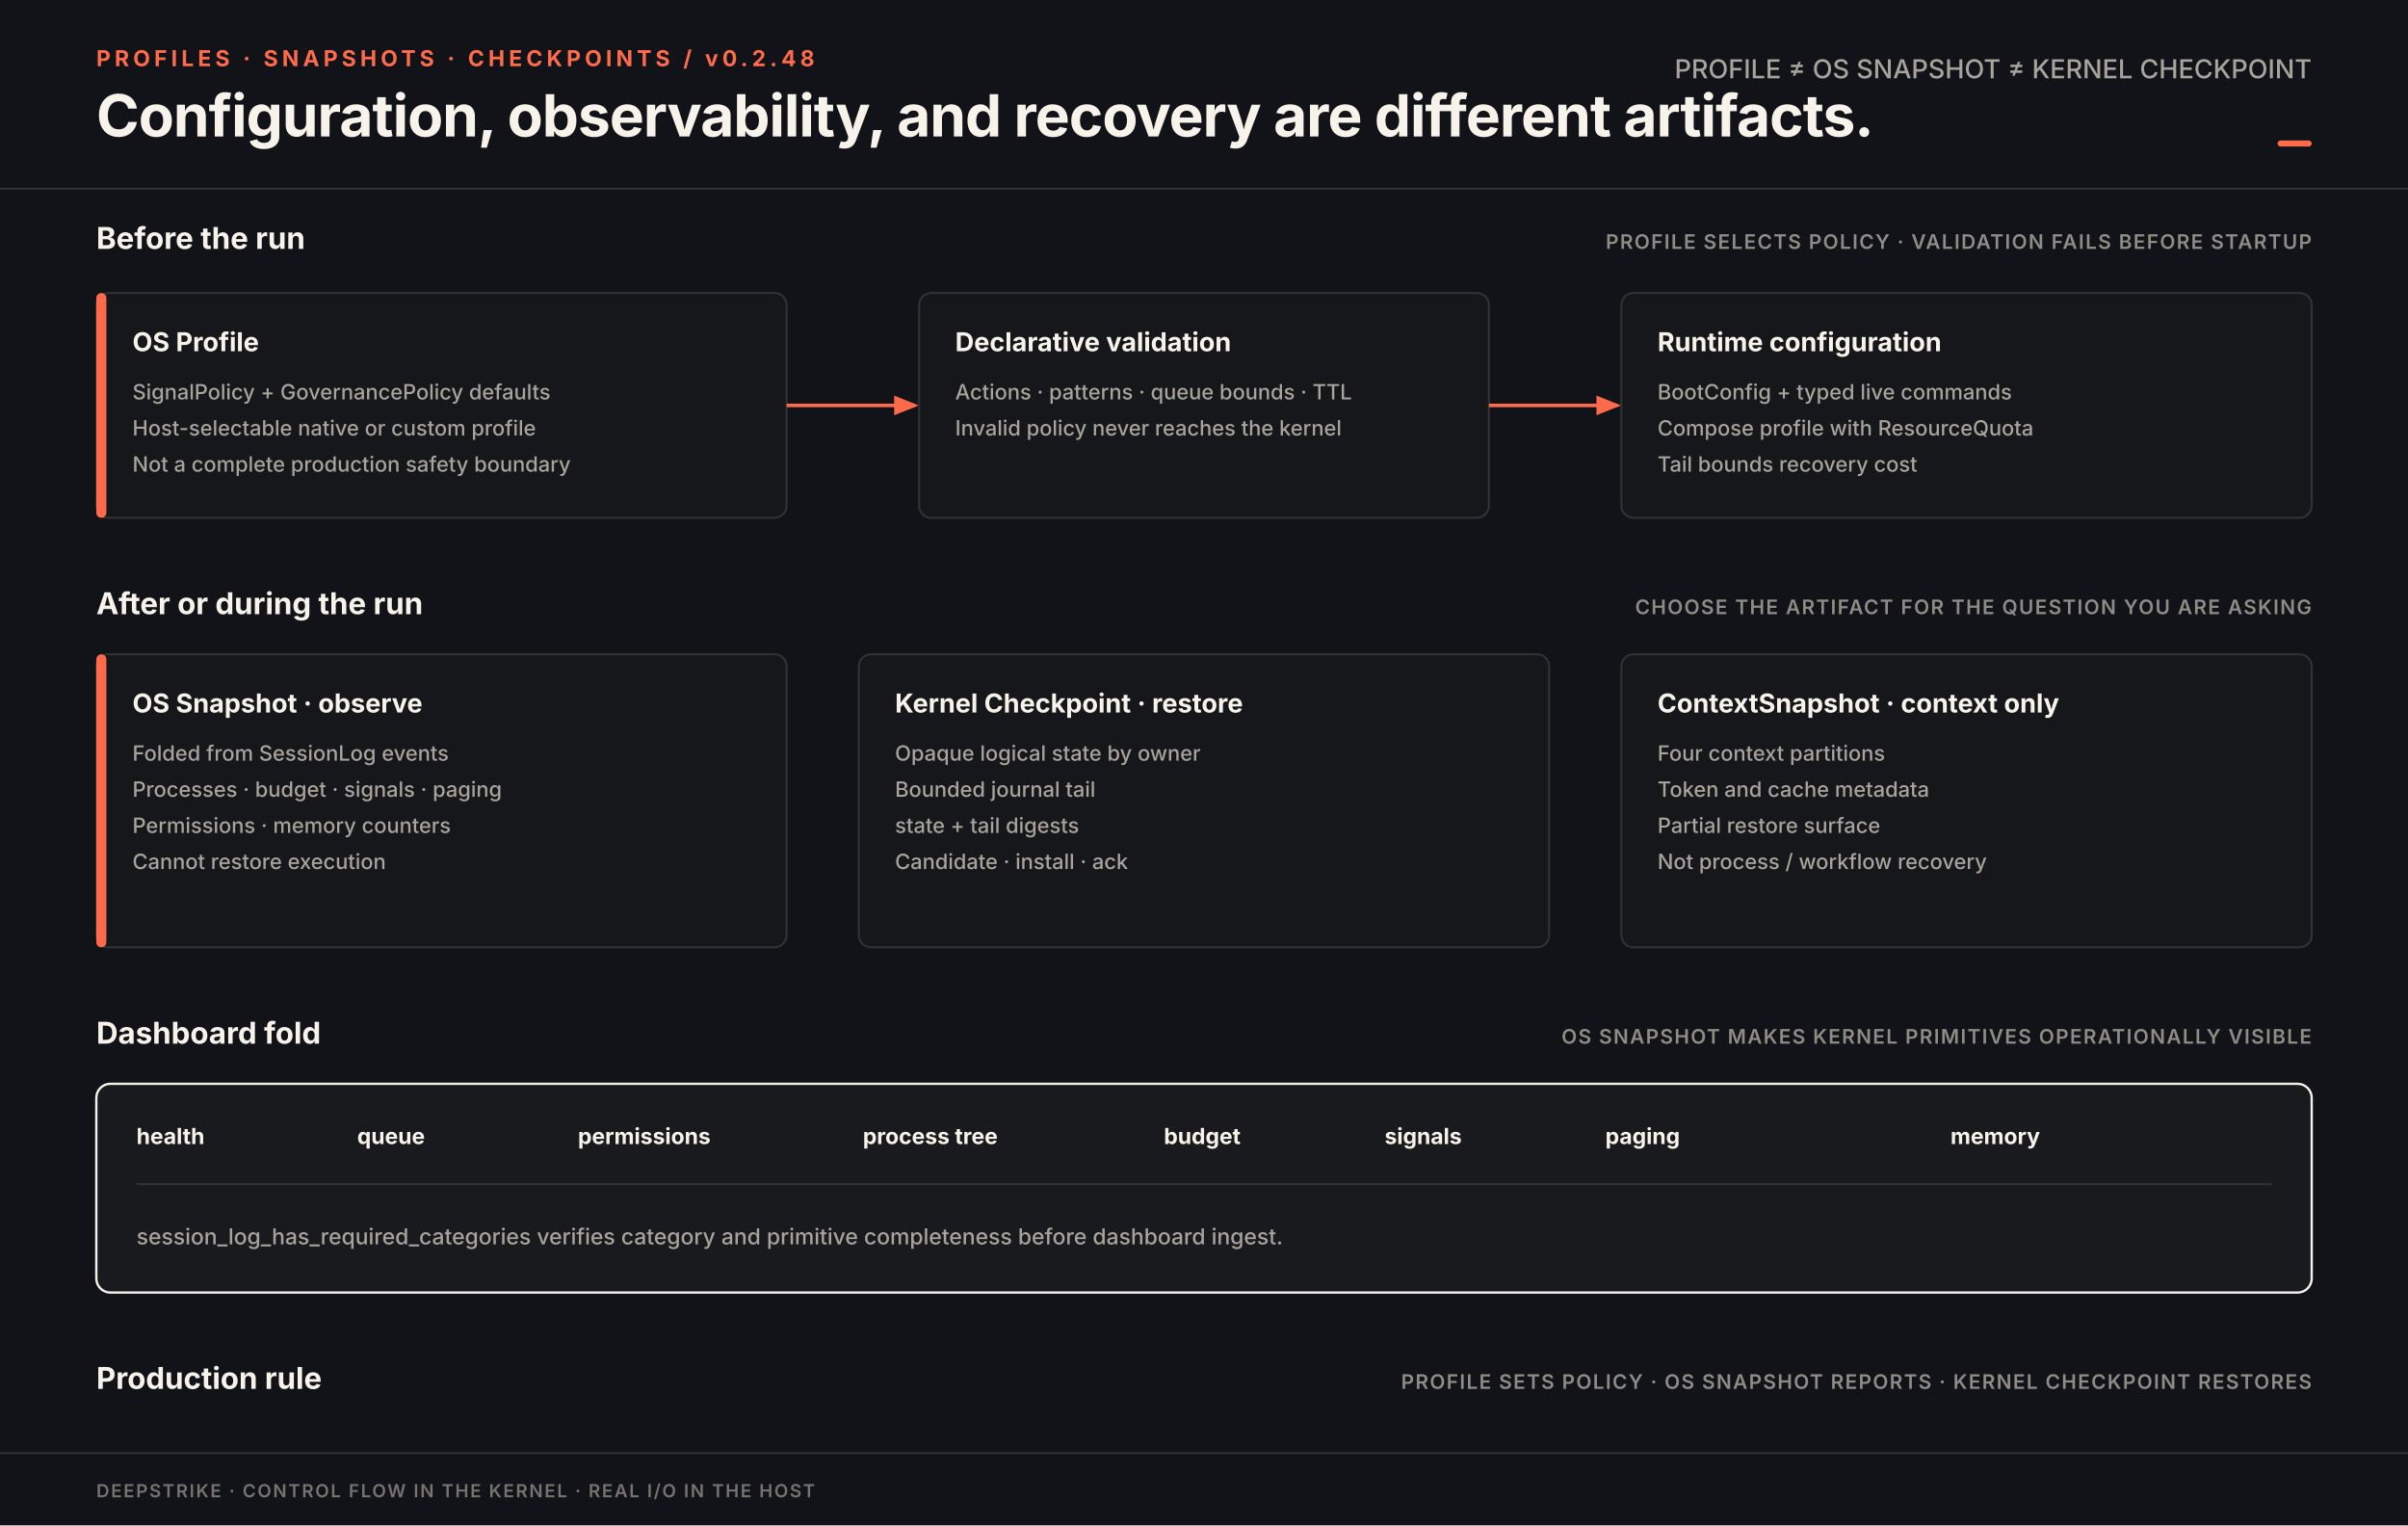
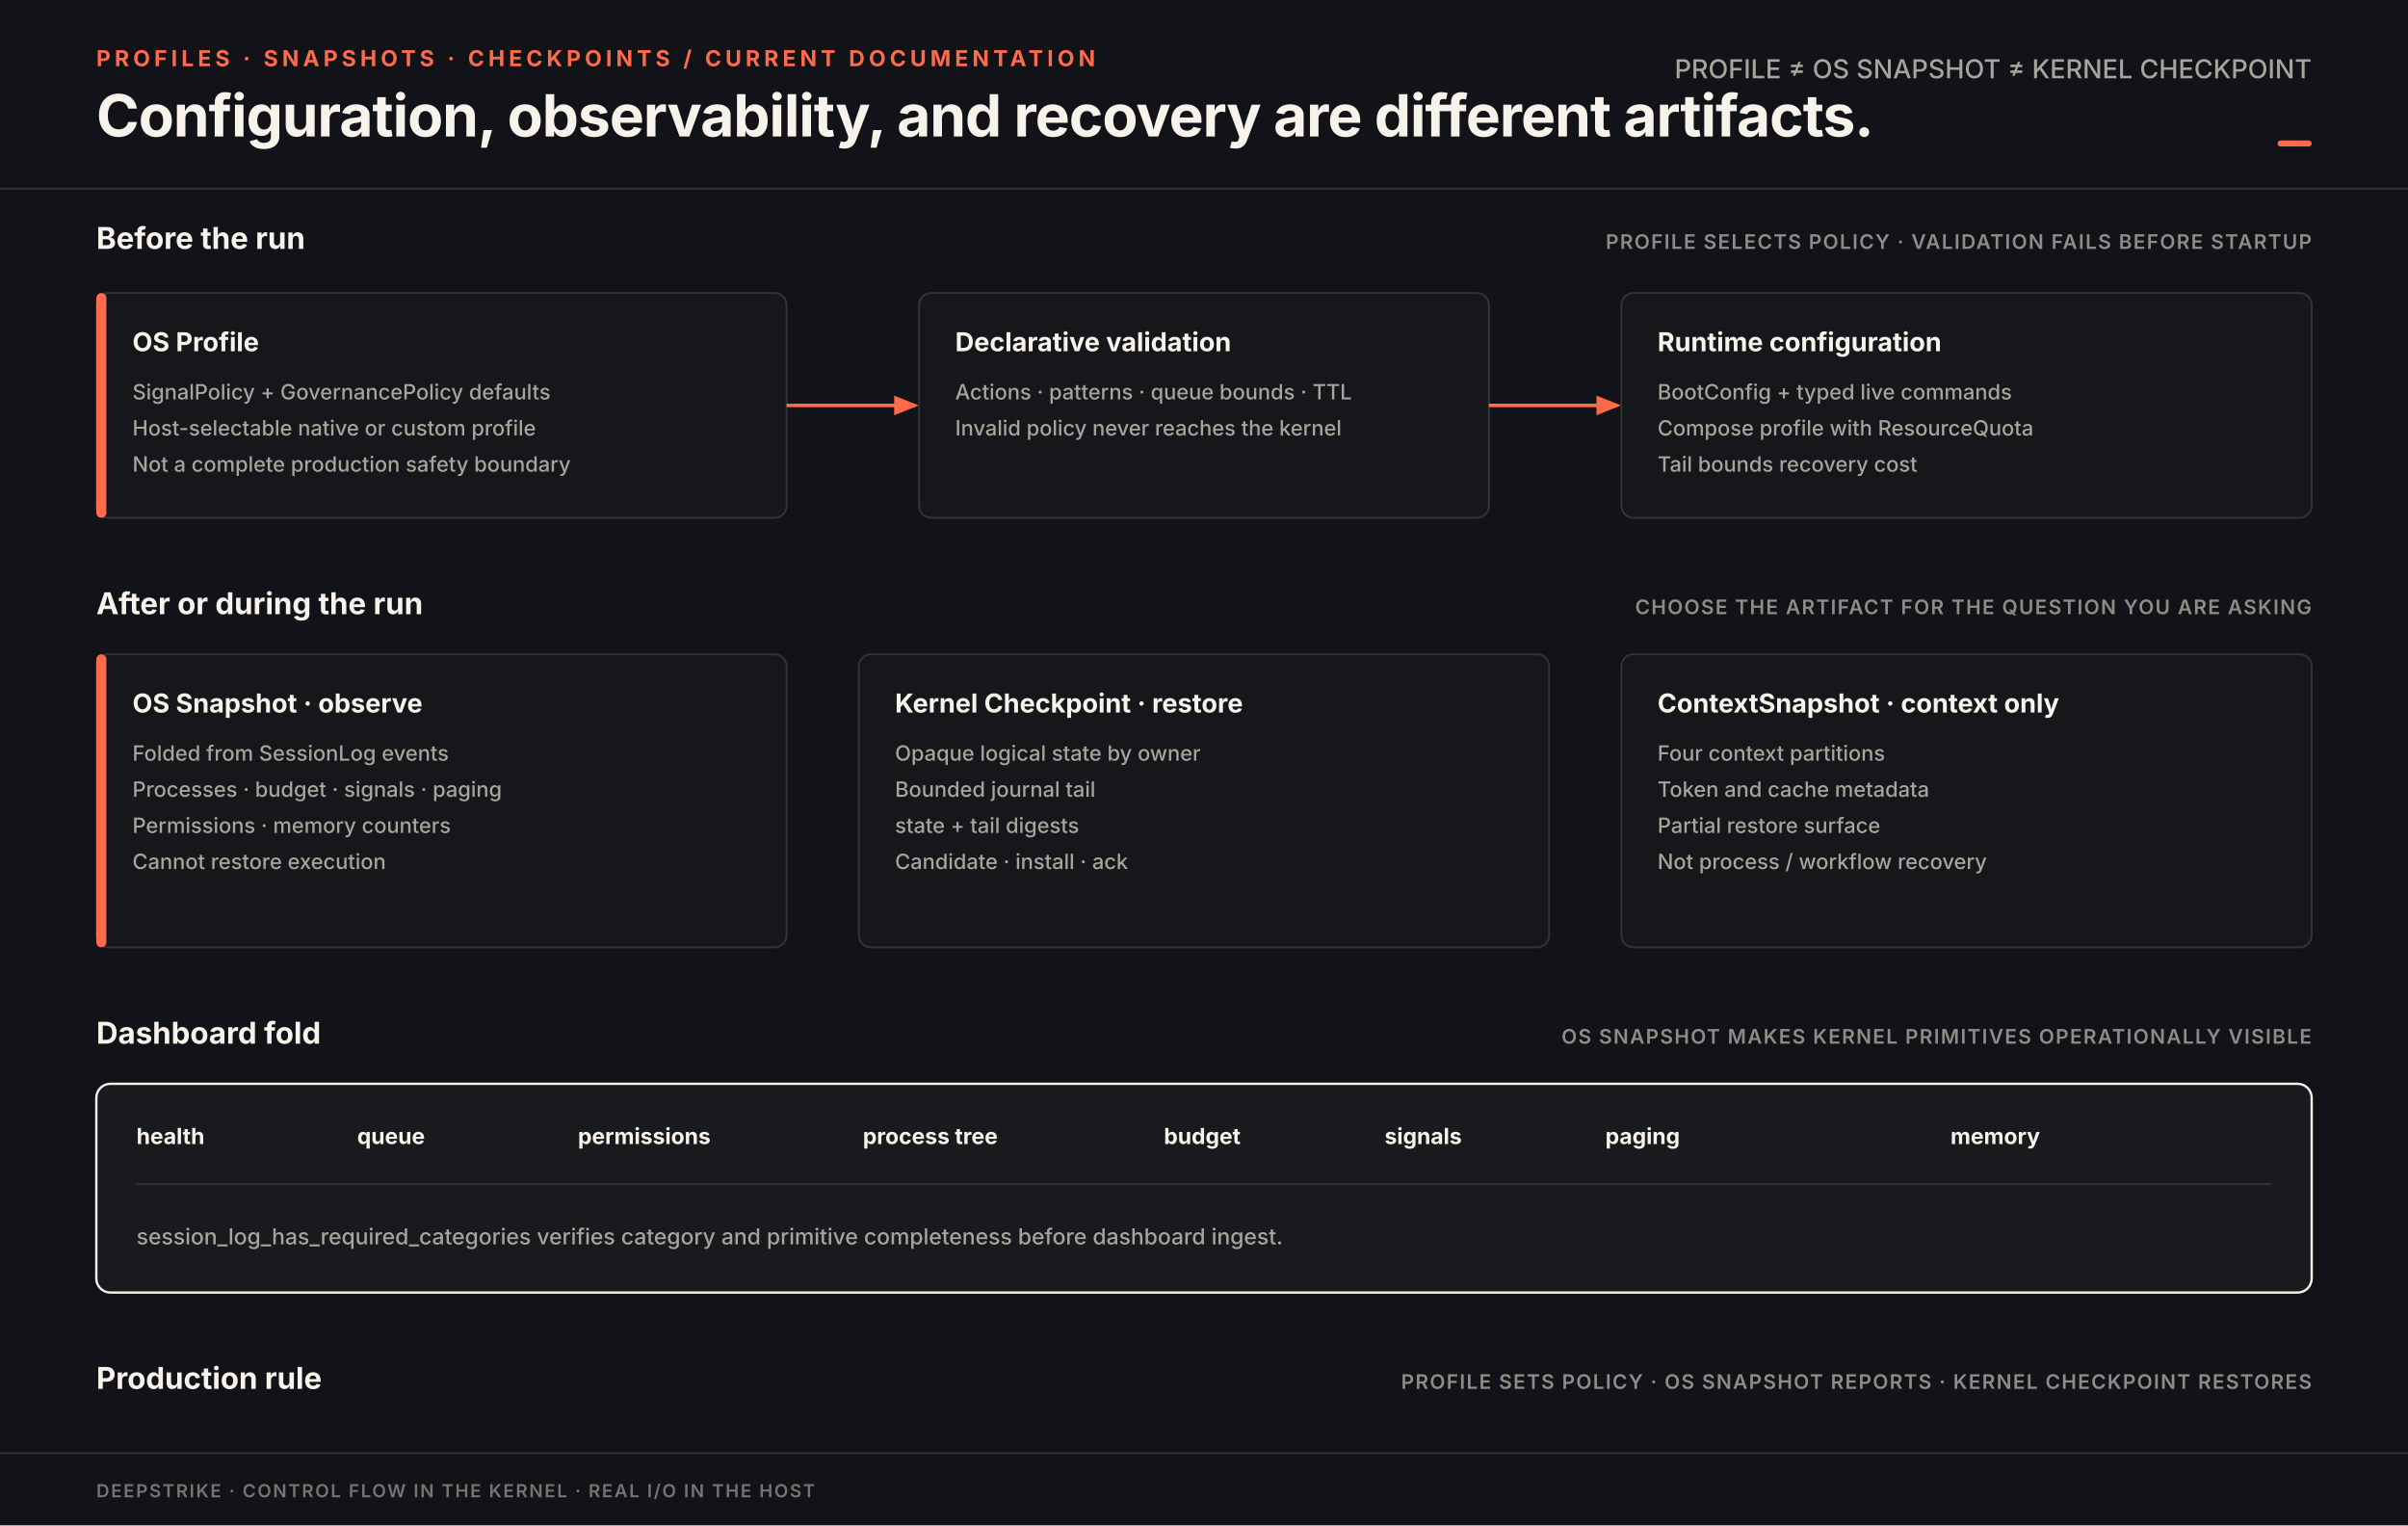
<svg xmlns="http://www.w3.org/2000/svg" viewBox="0 0 1200 760" role="img" aria-labelledby="title desc">
  <defs>
    <marker id="arrow-ivory" viewBox="0 0 10 10" refX="8.5" refY="5" markerWidth="7" markerHeight="7" orient="auto">
      <path d="M0 1 10 5 0 9Z" fill="#F7F3EA" />
    </marker>
    <marker id="arrow-coral" viewBox="0 0 10 10" refX="8.5" refY="5" markerWidth="7" markerHeight="7" orient="auto">
      <path d="M0 1 10 5 0 9Z" fill="#FF6B4A" />
    </marker>
    <style>
      text { font-family: Inter, ui-sans-serif, system-ui, -apple-system, "Segoe UI", "Noto Sans CJK SC", sans-serif; }
      .eyebrow { fill:#FF6B4A; font-size:11px; font-weight:700; letter-spacing:2px; }
      .title { fill:#F7F3EA; font-size:29px; font-weight:700; letter-spacing:-.45px; }
      .subtitle { fill:#A8A49C; font-size:13px; font-weight:450; }
      .section-title { fill:#F7F3EA; font-size:15px; font-weight:700; }
      .section-note { fill:#8F8C86; font-size:10px; font-weight:600; letter-spacing:.65px; }
      .card-title { fill:#F7F3EA; font-size:13px; font-weight:650; }
      .card-text { fill:#A8A49C; font-size:10.5px; font-weight:450; }
      .body { fill:#A8A49C; font-size:11px; font-weight:450; }
      .label { fill:#F7F3EA; font-size:11px; font-weight:650; }
      .micro { fill:#8F8C86; font-size:9.5px; font-weight:650; letter-spacing:.55px; }
      .pill-text { fill:#111318; font-size:9px; font-weight:750; letter-spacing:.5px; }
      .footer { fill:#77746F; font-size:9px; font-weight:600; letter-spacing:.8px; }
      .panel { fill:#15171A; stroke:#303236; stroke-width:1; }
      .panel-strong { fill:#191A1D; stroke:#F7F3EA; stroke-width:1.15; }
      .kernel { fill:#0D0F11; stroke:#3B3D41; stroke-width:1.2; }
      .soft { fill:#121316; stroke:#26282C; stroke-width:1; }
      .accent-fill { fill:#FF6B4A; }
      .pill.coral { fill:#FF6B4A; }
      .pill.ivory { fill:#F7F3EA; }
      .pill.muted { fill:#8F8C86; }
      .rule { fill:none; stroke:#303236; stroke-width:1; }
      .rule-coral { fill:none; stroke:#FF6B4A; stroke-width:1.2; }
      .flow { fill:none; stroke:#F7F3EA; stroke-width:1.45; marker-end:url(#arrow-ivory); }
      .flow-coral { stroke:#FF6B4A; stroke-width:1.75; marker-end:url(#arrow-coral); }
      .flow-dash { stroke-dasharray:5 5; }
    </style>
  </defs>
  <rect width="1200" height="760" fill="#111318" />
  <path d="M0 94H1200M0 724H1200" class="rule" />
-   <text x="48" y="33" class="eyebrow" text-anchor="start">PROFILES · SNAPSHOTS · CHECKPOINTS / v0.2.48</text>
+   <text x="48" y="33" class="eyebrow" text-anchor="start">PROFILES · SNAPSHOTS · CHECKPOINTS / CURRENT DOCUMENTATION</text>
  <text x="48" y="68" class="title" text-anchor="start">Configuration, observability, and recovery are different artifacts.</text>
  <text x="1152" y="39" class="subtitle" text-anchor="end">PROFILE ≠ OS SNAPSHOT ≠ KERNEL CHECKPOINT</text>
  <rect x="1135" y="70" width="17" height="3" rx="1.5" class="accent-fill" />
  <text x="48" y="124" class="section-title" text-anchor="start">Before the run</text>
  <text x="1152" y="124" class="section-note" text-anchor="end">PROFILE SELECTS POLICY · VALIDATION FAILS BEFORE STARTUP</text>
  <g>
    <rect x="48" y="146" width="344" height="112" rx="6" class="panel" />
    <rect x="48" y="146" width="5" height="112" rx="2.5" class="accent-fill" />
    <text x="66" y="175" class="card-title" text-anchor="start">OS Profile</text>
    <text x="66" y="199" class="card-text" text-anchor="start">SignalPolicy + GovernancePolicy defaults</text>
    <text x="66" y="217" class="card-text" text-anchor="start">Host-selectable native or custom profile</text>
    <text x="66" y="235" class="card-text" text-anchor="start">Not a complete production safety boundary</text>
  </g>
  <path d="M392 202H456" class="flow flow-coral" />
  <g>
    <rect x="458" y="146" width="284" height="112" rx="6" class="panel" />
    <text x="476" y="175" class="card-title" text-anchor="start">Declarative validation</text>
    <text x="476" y="199" class="card-text" text-anchor="start">Actions · patterns · queue bounds · TTL</text>
    <text x="476" y="217" class="card-text" text-anchor="start">Invalid policy never reaches the kernel</text>
  </g>
  <path d="M742 202H806" class="flow flow-coral" />
  <g>
    <rect x="808" y="146" width="344" height="112" rx="6" class="panel" />
    <text x="826" y="175" class="card-title" text-anchor="start">Runtime configuration</text>
    <text x="826" y="199" class="card-text" text-anchor="start">BootConfig + typed live commands</text>
    <text x="826" y="217" class="card-text" text-anchor="start">Compose profile with ResourceQuota</text>
    <text x="826" y="235" class="card-text" text-anchor="start">Tail bounds recovery cost</text>
  </g>
  <text x="48" y="306" class="section-title" text-anchor="start">After or during the run</text>
  <text x="1152" y="306" class="section-note" text-anchor="end">CHOOSE THE ARTIFACT FOR THE QUESTION YOU ARE ASKING</text>
  <g>
    <rect x="48" y="326" width="344" height="146" rx="6" class="panel" />
    <rect x="48" y="326" width="5" height="146" rx="2.5" class="accent-fill" />
    <text x="66" y="355" class="card-title" text-anchor="start">OS Snapshot · observe</text>
    <text x="66" y="379" class="card-text" text-anchor="start">Folded from SessionLog events</text>
    <text x="66" y="397" class="card-text" text-anchor="start">Processes · budget · signals · paging</text>
    <text x="66" y="415" class="card-text" text-anchor="start">Permissions · memory counters</text>
    <text x="66" y="433" class="card-text" text-anchor="start">Cannot restore execution</text>
  </g>
  <g>
    <rect x="428" y="326" width="344" height="146" rx="6" class="panel" />
    <text x="446" y="355" class="card-title" text-anchor="start">Kernel Checkpoint · restore</text>
    <text x="446" y="379" class="card-text" text-anchor="start">Opaque logical state by owner</text>
    <text x="446" y="397" class="card-text" text-anchor="start">Bounded journal tail</text>
    <text x="446" y="415" class="card-text" text-anchor="start">state + tail digests</text>
    <text x="446" y="433" class="card-text" text-anchor="start">Candidate · install · ack</text>
  </g>
  <g>
    <rect x="808" y="326" width="344" height="146" rx="6" class="panel" />
    <text x="826" y="355" class="card-title" text-anchor="start">ContextSnapshot · context only</text>
    <text x="826" y="379" class="card-text" text-anchor="start">Four context partitions</text>
    <text x="826" y="397" class="card-text" text-anchor="start">Token and cache metadata</text>
    <text x="826" y="415" class="card-text" text-anchor="start">Partial restore surface</text>
    <text x="826" y="433" class="card-text" text-anchor="start">Not process / workflow recovery</text>
  </g>
  <text x="48" y="520" class="section-title" text-anchor="start">Dashboard fold</text>
  <text x="1152" y="520" class="section-note" text-anchor="end">OS SNAPSHOT MAKES KERNEL PRIMITIVES OPERATIONALLY VISIBLE</text>
  <rect x="48" y="540" width="1104" height="104" rx="7" class="panel-strong" />
  <text x="68" y="570" class="label" text-anchor="start">health</text>
  <text x="178" y="570" class="label" text-anchor="start">queue</text>
  <text x="288" y="570" class="label" text-anchor="start">permissions</text>
  <text x="430" y="570" class="label" text-anchor="start">process tree</text>
  <text x="580" y="570" class="label" text-anchor="start">budget</text>
  <text x="690" y="570" class="label" text-anchor="start">signals</text>
  <text x="800" y="570" class="label" text-anchor="start">paging</text>
  <text x="972" y="570" class="label" text-anchor="start">memory</text>
  <path d="M68 590H1132" class="rule" />
  <text x="68" y="620" class="body" text-anchor="start">session_log_has_required_categories verifies category and primitive completeness before dashboard ingest.</text>
  <text x="48" y="692" class="section-title" text-anchor="start">Production rule</text>
  <text x="1152" y="692" class="section-note" text-anchor="end">PROFILE SETS POLICY · OS SNAPSHOT REPORTS · KERNEL CHECKPOINT RESTORES</text>
  <text x="48" y="746" class="footer" text-anchor="start">DEEPSTRIKE · CONTROL FLOW IN THE KERNEL · REAL I/O IN THE HOST</text>
</svg>
